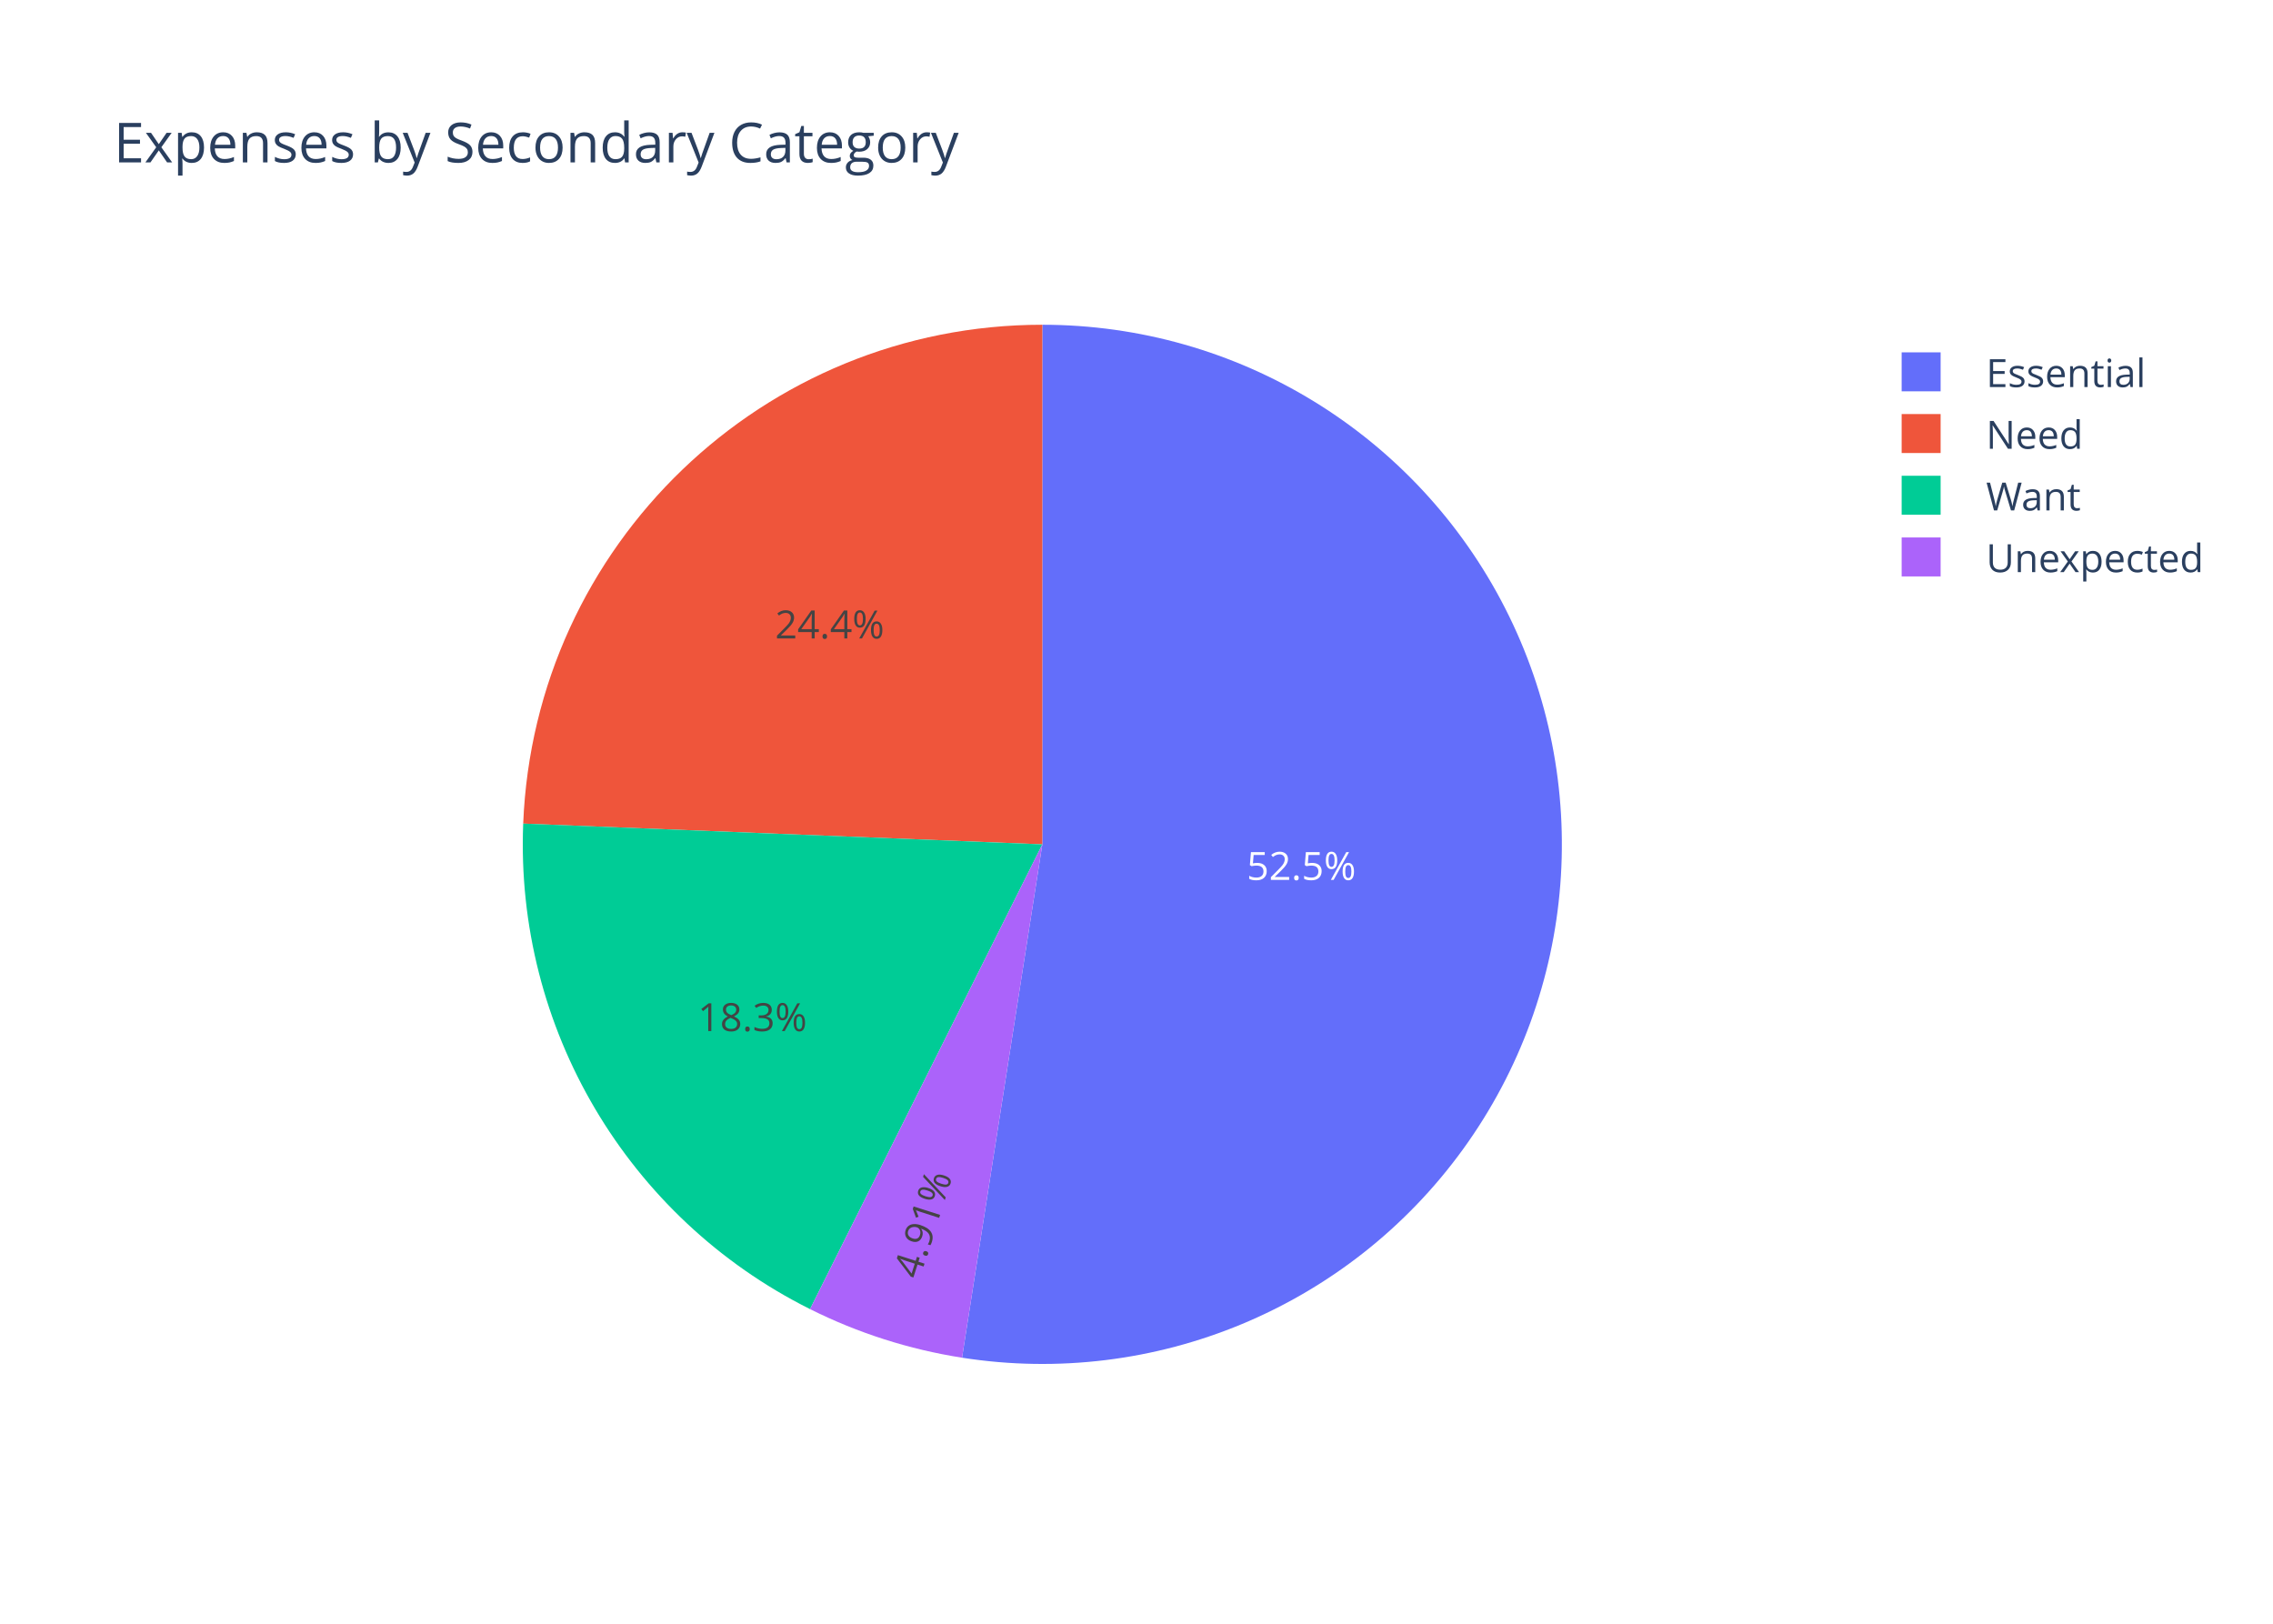
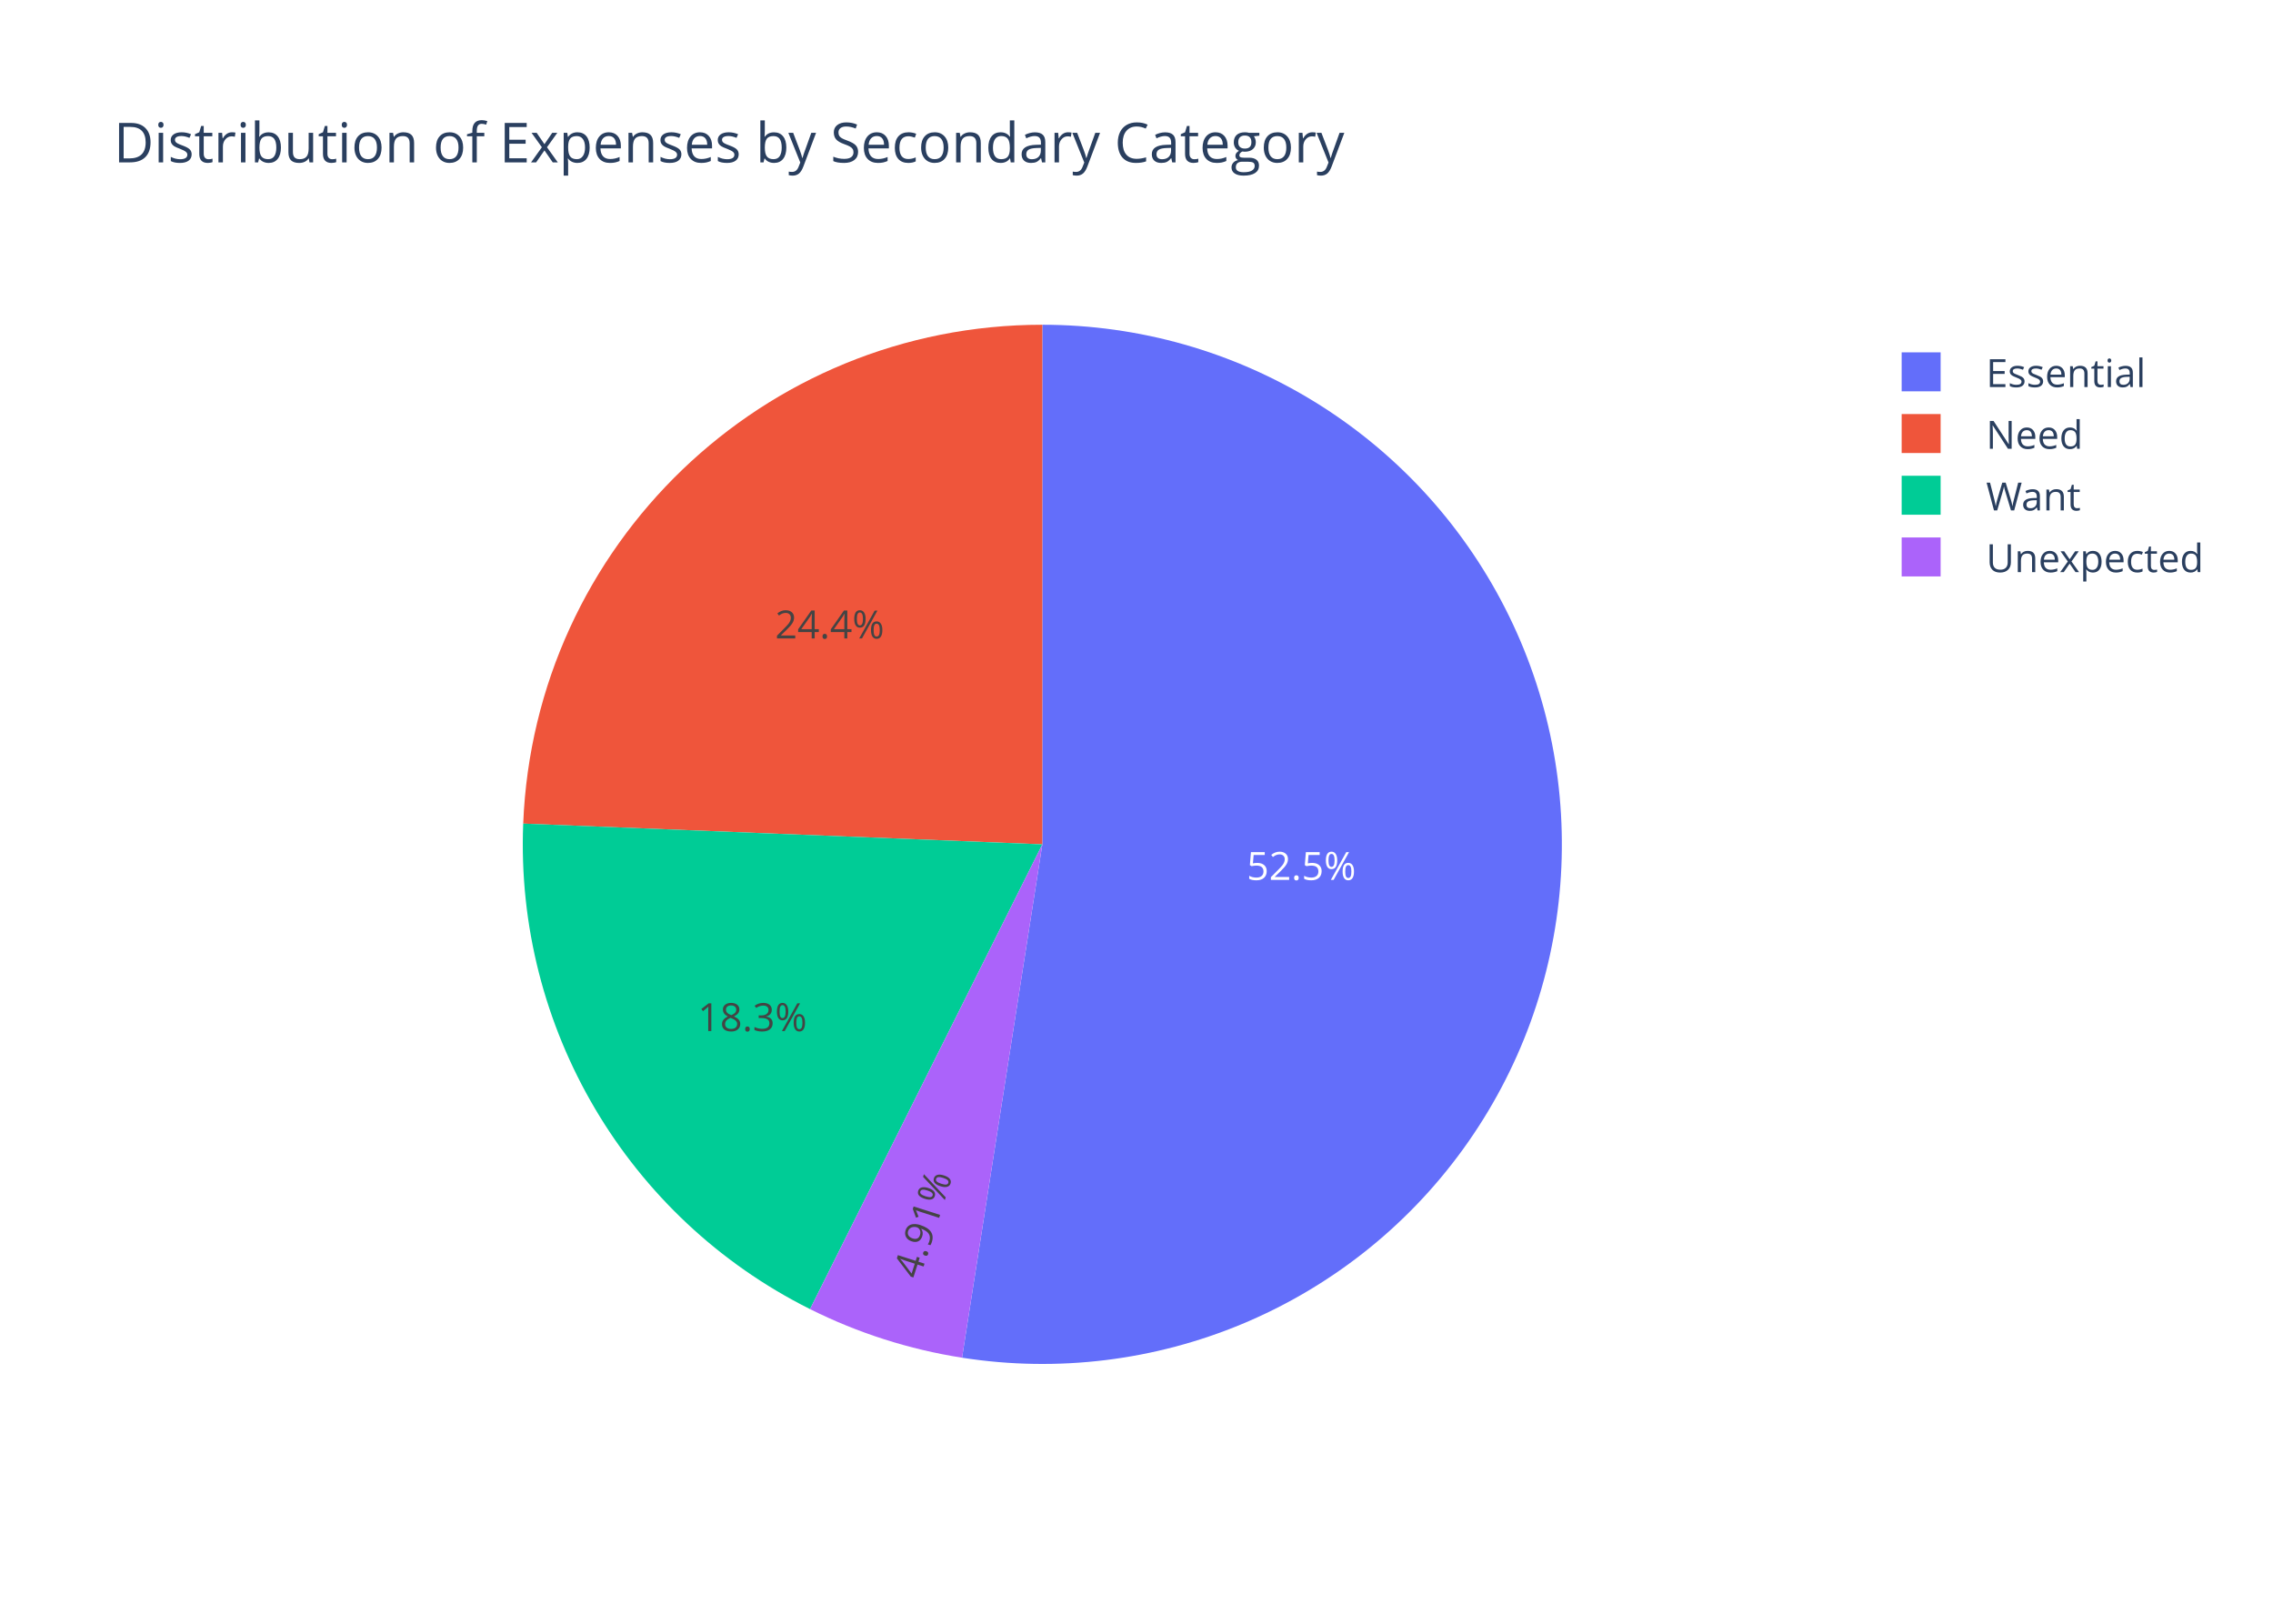
<svg xmlns="http://www.w3.org/2000/svg" class="main-svg" width="700" height="500" style="" viewBox="0 0 700 500">
  <rect x="0" y="0" width="700" height="500" style="fill: rgb(255, 255, 255); fill-opacity: 1;" />
-   <defs id="defs-81e375">
+   <defs id="defs-a85615">
    <g class="clips" />
    <g class="gradients" />
    <g class="patterns" />
  </defs>
  <g class="bglayer" />
  <g class="layer-below">
    <g class="imagelayer" />
    <g class="shapelayer" />
  </g>
  <g class="cartesianlayer" />
  <g class="polarlayer" />
  <g class="smithlayer" />
  <g class="ternarylayer" />
  <g class="geolayer" />
  <g class="funnelarealayer" />
  <g class="pielayer">
    <g class="trace" stroke-linejoin="round" style="opacity: 1;">
      <g class="slice">
        <path class="surface" d="M321,260l0,-160a160,160 0 1 1 -24.727,318.078Z" style="pointer-events: none; fill: rgb(99, 110, 250); fill-opacity: 1; stroke-width: 0; stroke: rgb(68, 68, 68); stroke-opacity: 1;" />
        <g class="slicetext">
          <text data-notex="1" class="slicetext" transform="translate(400.7593,270.9505)" text-anchor="middle" x="0" y="0" style="font-family: 'Open Sans', verdana, arial, sans-serif; font-size: 12px; fill: rgb(255, 255, 255); fill-opacity: 1; white-space: pre;">52.5%</text>
        </g>
      </g>
      <g class="slice">
        <path class="surface" d="M321,260l-159.872,-6.387a160,160 0 0 1 159.872,-153.613Z" style="pointer-events: none; fill: rgb(239, 85, 59); fill-opacity: 1; stroke-width: 0; stroke: rgb(68, 68, 68); stroke-opacity: 1;" />
        <g class="slicetext">
          <text data-notex="1" class="slicetext" transform="translate(255.5152,196.5968)" text-anchor="middle" x="0" y="0" style="font-family: 'Open Sans', verdana, arial, sans-serif; font-size: 12px; fill: rgb(68, 68, 68); fill-opacity: 1; white-space: pre;">24.4%</text>
        </g>
      </g>
      <g class="slice">
        <path class="surface" d="M321,260l-71.542,143.115a160,160 0 0 1 -88.331,-149.502Z" style="pointer-events: none; fill: rgb(0, 204, 150); fill-opacity: 1; stroke-width: 0; stroke: rgb(68, 68, 68); stroke-opacity: 1;" />
        <g class="slicetext">
          <text data-notex="1" class="slicetext" transform="translate(231.7035,317.5094)" text-anchor="middle" x="0" y="0" style="font-family: 'Open Sans', verdana, arial, sans-serif; font-size: 12px; fill: rgb(68, 68, 68); fill-opacity: 1; white-space: pre;">18.3%</text>
        </g>
      </g>
      <g class="slice">
        <path class="surface" d="M321,260l-24.727,158.078a160,160 0 0 1 -46.814,-14.963Z" style="pointer-events: none; fill: rgb(171, 99, 250); fill-opacity: 1; stroke-width: 0; stroke: rgb(68, 68, 68); stroke-opacity: 1;" />
        <g class="slicetext">
          <text data-notex="1" class="slicetext" transform="translate(288.2139,378.1776)rotate(-72.27469)" text-anchor="middle" x="0" y="0" style="font-family: 'Open Sans', verdana, arial, sans-serif; font-size: 12px; fill: rgb(68, 68, 68); fill-opacity: 1; white-space: pre;">4.91%</text>
        </g>
      </g>
    </g>
  </g>
  <g class="iciclelayer" />
  <g class="treemaplayer" />
  <g class="sunburstlayer" />
  <g class="glimages" />
-   <defs id="topdefs-81e375">
+   <defs id="topdefs-a85615">
    <g class="clips" />
-     <clipPath id="legend81e375">
+     <clipPath id="legenda85615">
      <rect width="116" height="86" x="0" y="0" />
    </clipPath>
  </defs>
  <g class="layer-above">
    <g class="imagelayer" />
    <g class="shapelayer" />
  </g>
  <g class="infolayer">
    <g class="legend" pointer-events="all" transform="translate(571.64,100)">
      <rect class="bg" shape-rendering="crispEdges" style="stroke: rgb(68, 68, 68); stroke-opacity: 1; fill: rgb(255, 255, 255); fill-opacity: 1; stroke-width: 0px;" width="116" height="86" x="0" y="0" />
-       <g class="scrollbox" transform="" clip-path="url(#legend81e375)">
+       <g class="scrollbox" transform="" clip-path="url(#legenda85615)">
        <g class="groups">
          <g class="traces" transform="translate(0,14.5)" style="opacity: 1;">
            <text class="legendtext" text-anchor="start" x="40" y="4.68" style="font-family: 'Open Sans', verdana, arial, sans-serif; font-size: 12px; fill: rgb(42, 63, 95); fill-opacity: 1; white-space: pre;">Essential</text>
            <g class="layers" style="opacity: 1;">
              <g class="legendfill" />
              <g class="legendlines" />
              <g class="legendsymbols">
                <g class="legendpoints">
                  <path class="legendpie" d="M6,6H-6V-6H6Z" transform="translate(20,0)" style="fill: rgb(99, 110, 250); fill-opacity: 1; stroke-width: 0; stroke: rgb(68, 68, 68); stroke-opacity: 1;" />
                </g>
              </g>
            </g>
            <rect class="legendtoggle" x="0" y="-9.5" width="110.859" height="19" style="fill: rgb(0, 0, 0); fill-opacity: 0;" />
          </g>
          <g class="traces" transform="translate(0,33.5)" style="opacity: 1;">
            <text class="legendtext" text-anchor="start" x="40" y="4.68" style="font-family: 'Open Sans', verdana, arial, sans-serif; font-size: 12px; fill: rgb(42, 63, 95); fill-opacity: 1; white-space: pre;">Need</text>
            <g class="layers" style="opacity: 1;">
              <g class="legendfill" />
              <g class="legendlines" />
              <g class="legendsymbols">
                <g class="legendpoints">
                  <path class="legendpie" d="M6,6H-6V-6H6Z" transform="translate(20,0)" style="fill: rgb(239, 85, 59); fill-opacity: 1; stroke-width: 0; stroke: rgb(68, 68, 68); stroke-opacity: 1;" />
                </g>
              </g>
            </g>
            <rect class="legendtoggle" x="0" y="-9.5" width="110.859" height="19" style="fill: rgb(0, 0, 0); fill-opacity: 0;" />
          </g>
          <g class="traces" transform="translate(0,52.5)" style="opacity: 1;">
            <text class="legendtext" text-anchor="start" x="40" y="4.68" style="font-family: 'Open Sans', verdana, arial, sans-serif; font-size: 12px; fill: rgb(42, 63, 95); fill-opacity: 1; white-space: pre;">Want</text>
            <g class="layers" style="opacity: 1;">
              <g class="legendfill" />
              <g class="legendlines" />
              <g class="legendsymbols">
                <g class="legendpoints">
                  <path class="legendpie" d="M6,6H-6V-6H6Z" transform="translate(20,0)" style="fill: rgb(0, 204, 150); fill-opacity: 1; stroke-width: 0; stroke: rgb(68, 68, 68); stroke-opacity: 1;" />
                </g>
              </g>
            </g>
            <rect class="legendtoggle" x="0" y="-9.5" width="110.859" height="19" style="fill: rgb(0, 0, 0); fill-opacity: 0;" />
          </g>
          <g class="traces" transform="translate(0,71.5)" style="opacity: 1;">
            <text class="legendtext" text-anchor="start" x="40" y="4.68" style="font-family: 'Open Sans', verdana, arial, sans-serif; font-size: 12px; fill: rgb(42, 63, 95); fill-opacity: 1; white-space: pre;">Unexpected</text>
            <g class="layers" style="opacity: 1;">
              <g class="legendfill" />
              <g class="legendlines" />
              <g class="legendsymbols">
                <g class="legendpoints">
                  <path class="legendpie" d="M6,6H-6V-6H6Z" transform="translate(20,0)" style="fill: rgb(171, 99, 250); fill-opacity: 1; stroke-width: 0; stroke: rgb(68, 68, 68); stroke-opacity: 1;" />
                </g>
              </g>
            </g>
            <rect class="legendtoggle" x="0" y="-9.5" width="110.859" height="19" style="fill: rgb(0, 0, 0); fill-opacity: 0;" />
          </g>
        </g>
      </g>
      <rect class="scrollbar" rx="20" ry="3" width="0" height="0" style="fill: rgb(128, 139, 164); fill-opacity: 1;" x="0" y="0" />
    </g>
    <g class="g-gtitle">
-       <text class="gtitle" x="35" y="50" text-anchor="start" dy="0em" style="opacity: 1; font-family: 'Open Sans', verdana, arial, sans-serif; font-size: 17px; fill: rgb(42, 63, 95); fill-opacity: 1; white-space: pre;">Expenses by Secondary Category</text>
+       <text class="gtitle" x="35" y="50" text-anchor="start" dy="0em" style="opacity: 1; font-family: 'Open Sans', verdana, arial, sans-serif; font-size: 17px; fill: rgb(42, 63, 95); fill-opacity: 1; white-space: pre;">Distribution of Expenses by Secondary Category</text>
    </g>
  </g>
</svg>
